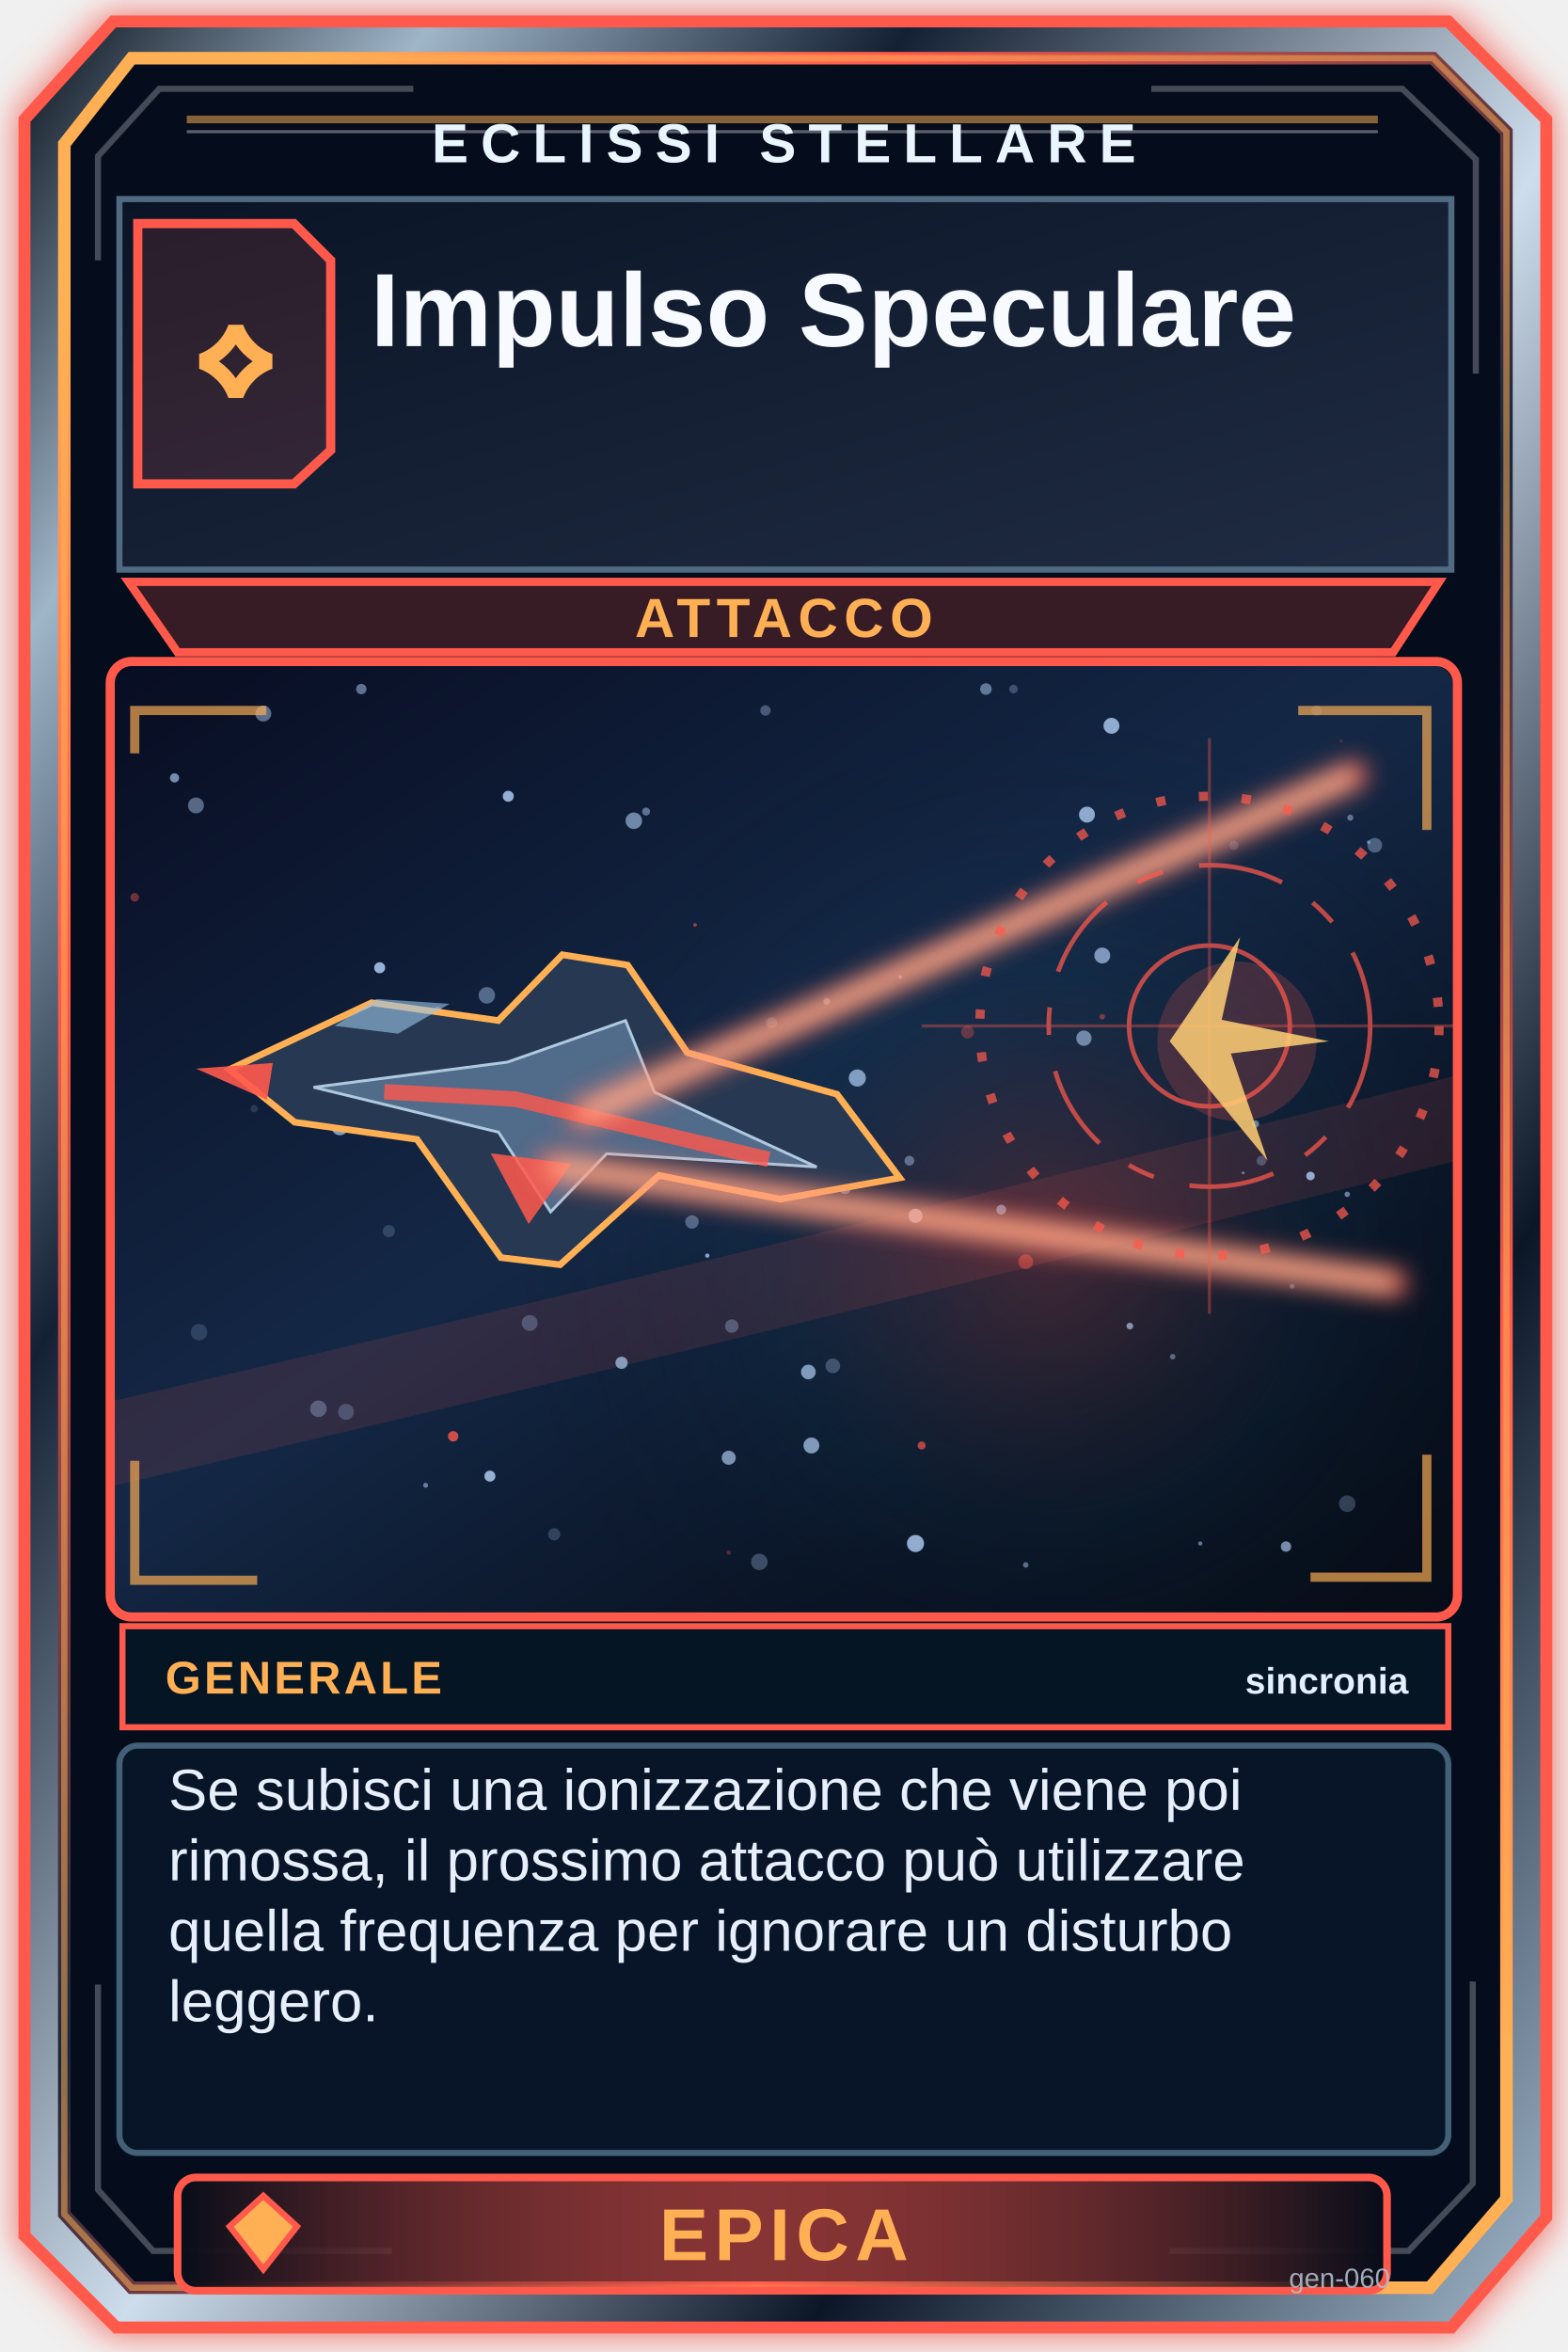
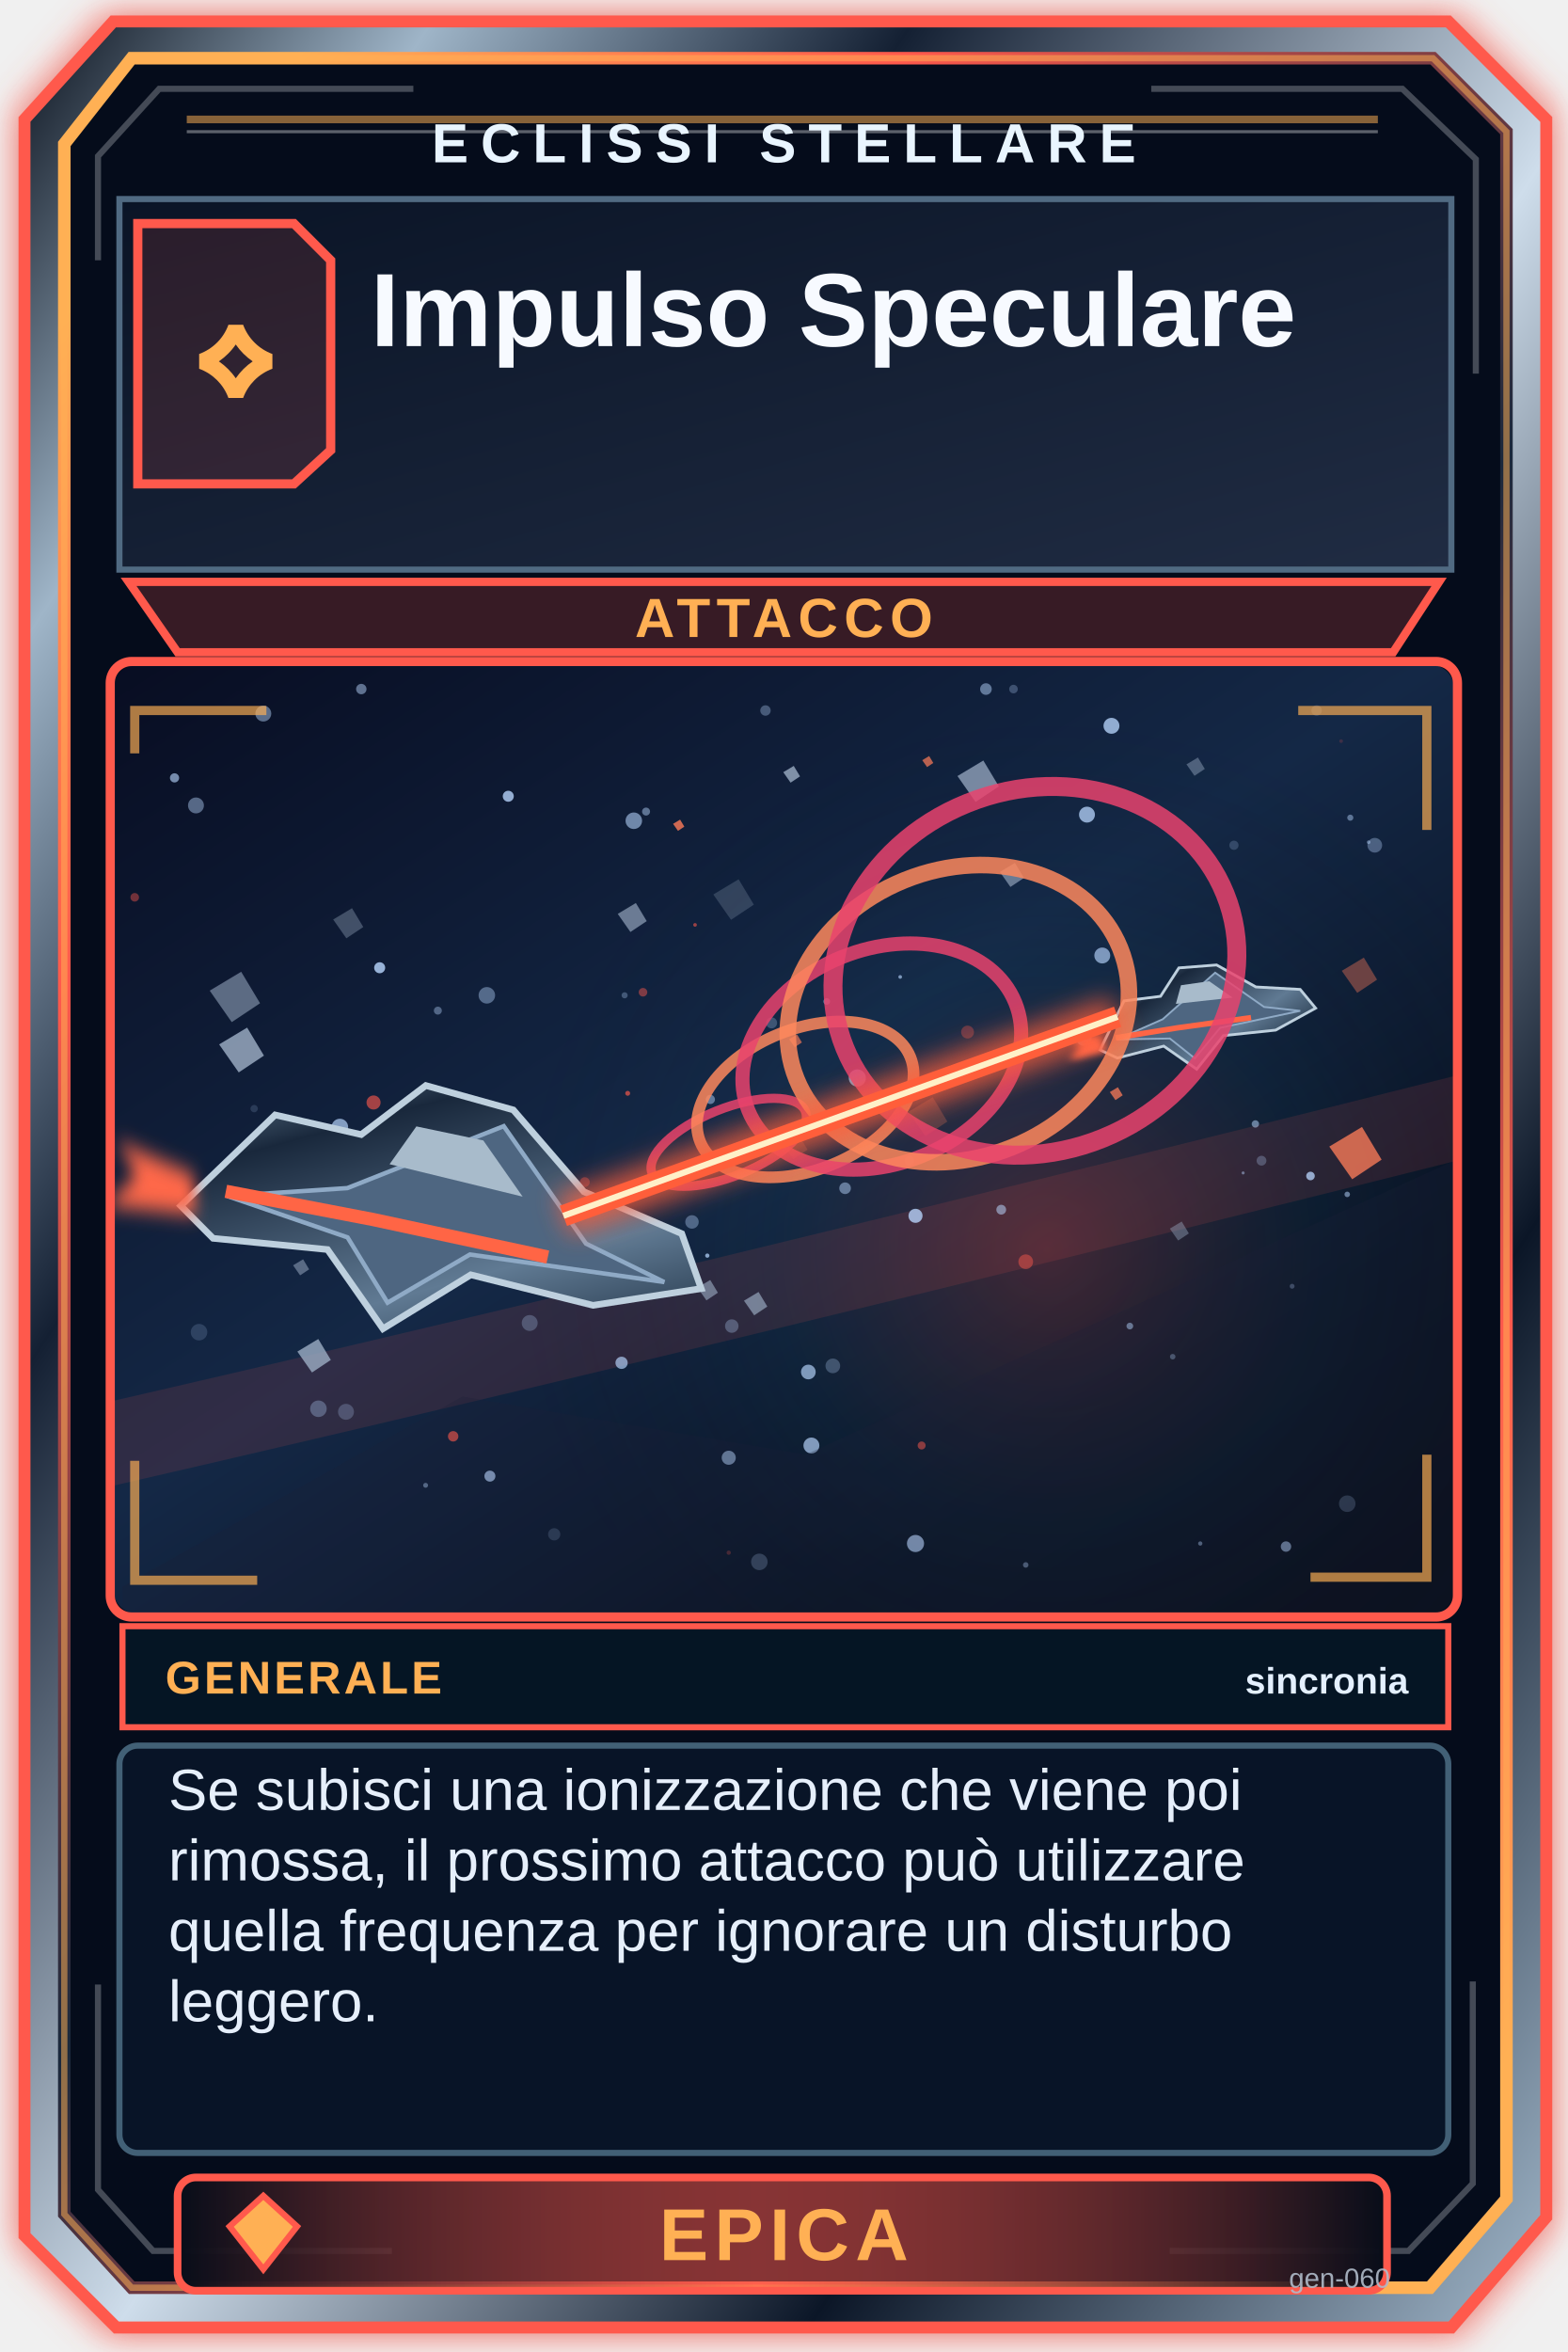
<svg xmlns="http://www.w3.org/2000/svg" width="512" height="768" viewBox="0 0 512 768" role="img" aria-label="Impulso Speculare · ATTACCO · EPICA">
  <defs>
    <linearGradient id="metal" x1="0" y1="0" x2="1" y2="1">
      <stop stop-color="#101824" />
      <stop offset=".13" stop-color="#9fb5c8" />
      <stop offset=".29" stop-color="#142033" />
      <stop offset=".53" stop-color="#ceddeb" />
      <stop offset=".76" stop-color="#0b1627" />
      <stop offset="1" stop-color="#9fb5c8" />
    </linearGradient>
    <linearGradient id="rim" x1=".15" y1="0" x2=".87" y2="1">
      <stop stop-color="#ffb054" />
      <stop offset=".2" stop-color="#ff594c" />
      <stop offset=".52" stop-color="#19283c" />
      <stop offset=".78" stop-color="#ff594c" />
      <stop offset="1" stop-color="#ffb054" />
    </linearGradient>
    <linearGradient id="spaceSky" x1="0" y1="0" x2=".9" y2="1">
      <stop stop-color="#080d22" />
      <stop offset=".49" stop-color="#142846" />
      <stop offset=".82" stop-color="#091222" />
      <stop offset="1" stop-color="#070d18" />
    </linearGradient>
    <radialGradient id="planet">
      <stop stop-color="#ff594c" stop-opacity=".65" />
      <stop offset=".52" stop-color="#194761" stop-opacity=".42" />
      <stop offset="1" stop-color="#0a1529" stop-opacity=".05" />
    </radialGradient>
    <linearGradient id="titlePanel" x1="0" x2="1" y1="0" y2="1">
      <stop stop-color="#0a1426" />
      <stop offset="1" stop-color="#202c43" />
    </linearGradient>
    <linearGradient id="rarityShine" x1="0" y1="0" x2="1" y2="0">
      <stop stop-color="#070d19" />
      <stop offset=".48" stop-color="#ff594c" stop-opacity="0.52" />
      <stop offset="1" stop-color="#070d19" />
    </linearGradient>
    <filter id="rimGlow" x="-30%" y="-30%" width="160%" height="160%">
      <feGaussianBlur stdDeviation="5.35" />
    </filter>
    <filter id="beamGlow" x="-70%" y="-70%" width="240%" height="240%">
      <feGaussianBlur stdDeviation="4" />
    </filter>
    <clipPath id="artClip">
      <rect x="37" y="217" width="438" height="310" rx="8" />
    </clipPath>
  </defs>
  <path d="M37 7H473L505 39V724L474 760H38L8 730V39Z" fill="#030712" stroke="#ff594c" stroke-width="8.4" opacity="0.66" filter="url(#rimGlow)" />
  <path d="M37 7H473L505 39V724L474 760H38L8 730V39Z" fill="url(#metal)" stroke="#ff594c" stroke-width="3.9" />
  <path d="M43 19H468L492 43V718L467 747H43L21 723V47Z" fill="#050c1b" stroke="url(#rim)" stroke-width="4.1" />
  <path d="M43 19H468L492 43V718L467 747H43L21 723V47Z" fill="none" stroke="#ffb054" stroke-width="2.05" opacity="0.52" />
  <path d="M61 39H450" stroke="#ffb054" stroke-width="2.5" opacity="0.52" />
  <path d="M32 85V51L52 29H135 M376 29H458L482 52V122 M32 648V715L50 735H128 M382 735H460L481 713V647" fill="none" stroke="#f7fcff" stroke-width="2" opacity="0.26" />
  <path d="M61 43H450" stroke="#fff" stroke-width="1" opacity="0.35" />
  <text x="256" y="53" text-anchor="middle" fill="#e9f5ff" font-size="18" font-family="Arial, sans-serif" font-weight="700" letter-spacing="4">ECLISSI STELLARE</text>
  <path d="M39 65H474V186H39Z" fill="url(#titlePanel)" stroke="#506a82" stroke-width="2" />
  <path d="M45 73H96L108 85V147L96 158H45Z" fill="#ff594c" fill-opacity=".13" stroke="#ff594c" stroke-width="3" />
  <text x="77" y="128" text-anchor="middle" fill="#ffb054" font-family="Arial, sans-serif" font-size="40" font-weight="bold">⟡</text>
  <text x="121" y="113" fill="#f7faff" font-family="Arial,sans-serif" font-size="34" font-weight="800">Impulso Speculare</text>
  <path d="M42 190H470L455 213H58Z" fill="#ff594c" fill-opacity=".20" stroke="#ff594c" stroke-width="2.7" />
  <text x="256" y="208" text-anchor="middle" fill="#ffb054" font-family="Arial,sans-serif" font-size="18" font-weight="900" letter-spacing="2">ATTACCO</text>
  <g clip-path="url(#artClip)">
    <rect x="37" y="217" width="438" height="310" fill="url(#spaceSky)" />
    <circle cx="342" cy="408" r="171" fill="url(#planet)" opacity=".34" />
    <path d="M12 477Q218 430 508 357" fill="none" stroke="#ff594c" stroke-width="27" opacity=".12" />
    <circle cx="210" cy="324" r="1.4" fill="#ff594c" opacity="0.46" />
    <circle cx="440" cy="491" r="2.7" fill="#b9d7ff" opacity="0.24" />
    <circle cx="113" cy="461" r="2.6" fill="#b9d7ff" opacity="0.24" />
    <circle cx="127" cy="402" r="2.0" fill="#b9d7ff" opacity="0.19" />
    <circle cx="297" cy="379" r="1.6" fill="#b9d7ff" opacity="0.41" />
    <circle cx="238" cy="476" r="2.3" fill="#b9d7ff" opacity="0.63" />
    <circle cx="205" cy="357" r="0.8" fill="#ff594c" opacity="0.66" />
    <circle cx="422" cy="420" r="0.8" fill="#b9d7ff" opacity="0.34" />
    <circle cx="104" cy="460" r="2.7" fill="#b9d7ff" opacity="0.31" />
    <circle cx="65" cy="435" r="2.7" fill="#b9d7ff" opacity="0.17" />
    <circle cx="64" cy="263" r="2.6" fill="#b9d7ff" opacity="0.43" />
    <circle cx="118" cy="225" r="1.7" fill="#b9d7ff" opacity="0.48" />
    <circle cx="148" cy="469" r="1.7" fill="#ff594c" opacity="0.80" />
    <circle cx="139" cy="485" r="0.8" fill="#b9d7ff" opacity="0.52" />
    <circle cx="83" cy="362" r="1.2" fill="#b9d7ff" opacity="0.16" />
    <circle cx="392" cy="504" r="0.7" fill="#b9d7ff" opacity="0.50" />
    <circle cx="143" cy="330" r="1.3" fill="#b9d7ff" opacity="0.39" />
    <circle cx="441" cy="267" r="1.0" fill="#b9d7ff" opacity="0.45" />
    <circle cx="238" cy="507" r="0.7" fill="#ff594c" opacity="0.31" />
    <circle cx="226" cy="399" r="2.2" fill="#b9d7ff" opacity="0.37" />
    <circle cx="203" cy="445" r="2.0" fill="#b9d7ff" opacity="0.66" />
    <circle cx="211" cy="265" r="1.3" fill="#b9d7ff" opacity="0.46" />
    <circle cx="440" cy="390" r="0.9" fill="#b9d7ff" opacity="0.52" />
    <circle cx="166" cy="260" r="1.8" fill="#b9d7ff" opacity="0.78" />
    <circle cx="335" cy="412" r="2.4" fill="#ff594c" opacity="0.46" />
    <circle cx="430" cy="232" r="1.7" fill="#b9d7ff" opacity="0.20" />
    <circle cx="449" cy="276" r="2.4" fill="#b9d7ff" opacity="0.35" />
    <circle cx="111" cy="368" r="2.7" fill="#b9d7ff" opacity="0.68" />
    <circle cx="354" cy="339" r="2.5" fill="#b9d7ff" opacity="0.55" />
    <circle cx="322" cy="225" r="1.9" fill="#b9d7ff" opacity="0.48" />
    <circle cx="227" cy="302" r="0.6" fill="#ff594c" opacity="0.57" />
    <circle cx="86" cy="233" r="2.6" fill="#b9d7ff" opacity="0.46" />
    <circle cx="239" cy="433" r="2.2" fill="#b9d7ff" opacity="0.30" />
    <circle cx="265" cy="472" r="2.6" fill="#b9d7ff" opacity="0.67" />
    <circle cx="280" cy="352" r="2.8" fill="#b9d7ff" opacity="0.66" />
    <circle cx="160" cy="482" r="1.8" fill="#b9d7ff" opacity="0.79" />
    <circle cx="44" cy="293" r="1.4" fill="#ff594c" opacity="0.42" />
    <circle cx="428" cy="384" r="1.4" fill="#b9d7ff" opacity="0.75" />
    <circle cx="299" cy="504" r="2.8" fill="#b9d7ff" opacity="0.77" />
    <circle cx="369" cy="433" r="1.1" fill="#b9d7ff" opacity="0.63" />
    <circle cx="250" cy="232" r="1.7" fill="#b9d7ff" opacity="0.33" />
    <circle cx="264" cy="448" r="2.4" fill="#b9d7ff" opacity="0.66" />
    <circle cx="360" cy="332" r="0.9" fill="#ff594c" opacity="0.44" />
    <circle cx="207" cy="268" r="2.7" fill="#b9d7ff" opacity="0.57" />
    <circle cx="403" cy="276" r="1.5" fill="#b9d7ff" opacity="0.20" />
    <circle cx="142" cy="368" r="1.6" fill="#b9d7ff" opacity="0.34" />
    <circle cx="420" cy="505" r="1.7" fill="#b9d7ff" opacity="0.62" />
    <circle cx="252" cy="334" r="1.8" fill="#b9d7ff" opacity="0.26" />
    <circle cx="316" cy="337" r="2.1" fill="#ff594c" opacity="0.33" />
    <circle cx="406" cy="383" r="0.5" fill="#b9d7ff" opacity="0.46" />
    <circle cx="232" cy="359" r="1.5" fill="#b9d7ff" opacity="0.47" />
    <circle cx="383" cy="443" r="0.9" fill="#b9d7ff" opacity="0.40" />
    <circle cx="410" cy="367" r="1.2" fill="#b9d7ff" opacity="0.51" />
    <circle cx="447" cy="275" r="0.6" fill="#b9d7ff" opacity="0.45" />
    <circle cx="122" cy="360" r="2.3" fill="#ff594c" opacity="0.61" />
    <circle cx="124" cy="316" r="1.8" fill="#b9d7ff" opacity="0.80" />
    <circle cx="363" cy="237" r="2.6" fill="#b9d7ff" opacity="0.76" />
    <circle cx="327" cy="395" r="1.6" fill="#b9d7ff" opacity="0.53" />
    <circle cx="57" cy="254" r="1.5" fill="#b9d7ff" opacity="0.61" />
    <circle cx="270" cy="327" r="1.1" fill="#b9d7ff" opacity="0.49" />
    <circle cx="301" cy="472" r="1.3" fill="#ff594c" opacity="0.67" />
    <circle cx="276" cy="388" r="1.9" fill="#b9d7ff" opacity="0.47" />
    <circle cx="412" cy="379" r="1.6" fill="#b9d7ff" opacity="0.27" />
    <circle cx="248" cy="510" r="2.7" fill="#b9d7ff" opacity="0.28" />
    <circle cx="299" cy="397" r="2.3" fill="#b9d7ff" opacity="0.77" />
    <circle cx="181" cy="501" r="2.0" fill="#b9d7ff" opacity="0.21" />
    <circle cx="191" cy="386" r="1.6" fill="#ff594c" opacity="0.37" />
    <circle cx="173" cy="432" r="2.6" fill="#b9d7ff" opacity="0.26" />
    <circle cx="294" cy="319" r="0.6" fill="#b9d7ff" opacity="0.63" />
    <circle cx="360" cy="312" r="2.6" fill="#b9d7ff" opacity="0.64" />
    <circle cx="355" cy="266" r="2.6" fill="#b9d7ff" opacity="0.74" />
    <circle cx="335" cy="511" r="0.9" fill="#b9d7ff" opacity="0.46" />
    <circle cx="438" cy="242" r="0.6" fill="#ff594c" opacity="0.18" />
    <circle cx="204" cy="325" r="1.0" fill="#b9d7ff" opacity="0.30" />
    <circle cx="331" cy="225" r="1.4" fill="#b9d7ff" opacity="0.27" />
    <circle cx="272" cy="446" r="2.4" fill="#b9d7ff" opacity="0.27" />
    <circle cx="159" cy="325" r="2.7" fill="#b9d7ff" opacity="0.41" />
    <circle cx="231" cy="410" r="0.7" fill="#b9d7ff" opacity="0.71" />
-     <g transform="translate(185 363) rotate(9) scale(0.72)">
-       <path d="M-154 5 L-95 -35 L-37 -36 L-13 -70 L17 -70 L50 -35 L120 -27 L154 6 L102 24 L46 22 L8 69 L-19 70 L-65 23 L-121 24 Z" fill="#273852" stroke="#ffb054" stroke-width="3" />
-       <path d="M-115 7 L-30 -18 L20 -45 L38 -15 L116 7 L21 16 L0 46 L-29 14Z" fill="#516b8a" stroke="#afc9df" stroke-width="1.3" />
-       <path d="M-83 4 L-24 -2 L28 2 L94 7" fill="none" stroke="#ff594c" stroke-width="7" opacity=".8" />
-       <path d="M-31 24 L-9 53 L6 23" fill="#ff594c" opacity=".85" />
-       <path d="M-135 -1 L-169 7 L-135 16" fill="#ff594c" opacity=".9" />
-       <path d="M-110 -22 L-81 -23 L-60 -40 L-93 -37 Z" fill="#99c4e8" opacity=".6" />
+     <g data-attack-scene="vortex" data-attack-id="gen-060" data-attack-signature="83a9a95e">
+       <defs>
+         <linearGradient id="atkSteel" x1="0" y1="0" x2="1" y2="1">
+           <stop stop-color="#829db3" />
+           <stop offset=".25" stop-color="#19283c" />
+           <stop offset=".65" stop-color="#607a93" />
+           <stop offset="1" stop-color="#0c1b2c" />
+         </linearGradient>
+       </defs>
+       <path d="M40 518L151 456L263 475L475 379V529H40Z" fill="#1a1d37" opacity=".26" />
+       <path d="M438.223 317.004l7.197 -4.318l4.318 7.197l-6.477 4.318Z" fill="#f47857" opacity="0.404" />
+       <path d="M97.112 441.327l6.834 -4.1l4.1 6.834l-6.15 4.1Z" fill="#9bacc3" opacity="0.798" />
+       <path d="M68.488 323.476l10.277 -6.166l6.166 10.277l-9.249 6.166Z" fill="#9bacc3" opacity="0.551" />
+       <path d="M257.735 339.35l2.598 -1.559l1.559 2.598l-2.338 1.559Z" fill="#f47857" opacity="0.697" />
+       <path d="M95.724 413.168l3.271 -1.962l1.962 3.271l-2.943 1.962Z" fill="#9bacc3" opacity="0.516" />
+       <path d="M71.567 341.033l9.148 -5.489l5.489 9.148l-8.233 5.489Z" fill="#9bacc3" opacity="0.827" />
+       <path d="M362.463 356.591l2.63 -1.578l1.578 2.63l-2.367 1.578Z" fill="#f47857" opacity="0.768" />
+       <path d="M326.563 284.713l4.906 -2.944l2.944 4.906l-4.416 2.944Z" fill="#9bacc3" opacity="0.629" />
+       <path d="M255.811 252.143l3.421 -2.053l2.053 3.421l-3.079 2.053Z" fill="#9bacc3" opacity="0.8" />
+       <path d="M296.681 363.048l7.948 -4.769l4.769 7.948l-7.153 4.769Z" fill="#f47857" opacity="0.246" />
+       <path d="M201.752 298.409l5.917 -3.55l3.55 5.917l-5.325 3.55Z" fill="#9bacc3" opacity="0.65" />
+       <path d="M382.065 401.189l3.878 -2.327l2.327 3.878l-3.49 2.327Z" fill="#9bacc3" opacity="0.416" />
+       <path d="M301.197 248.218l2.256 -1.354l1.354 2.256l-2.03 1.354Z" fill="#f47857" opacity="0.733" />
+       <path d="M242.975 424.72l4.769 -2.861l2.861 4.769l-4.292 2.861Z" fill="#9bacc3" opacity="0.664" />
+       <path d="M227.797 420.449l4.165 -2.499l2.499 4.165l-3.749 2.499Z" fill="#9bacc3" opacity="0.603" />
+       <path d="M255.465 373.329l5.165 -3.099l3.099 5.165l-4.648 3.099Z" fill="#f47857" opacity="0.216" />
+       <path d="M387.493 249.583l3.742 -2.245l2.245 3.742l-3.368 2.245Z" fill="#9bacc3" opacity="0.438" />
+       <path d="M108.812 300.241l6.146 -3.687l3.687 6.146l-5.531 3.687Z" fill="#9bacc3" opacity="0.365" />
+       <path d="M219.819 269.01l2.298 -1.379l1.379 2.298l-2.068 1.379Z" fill="#f47857" opacity="0.827" />
+       <path d="M312.699 253.399l8.452 -5.071l5.071 8.452l-7.607 5.071Z" fill="#9bacc3" opacity="0.741" />
+       <path d="M232.964 292.081l8.269 -4.962l4.962 8.269l-7.442 4.962Z" fill="#9bacc3" opacity="0.243" />
+       <path d="M434.143 374.391l10.678 -6.407l6.407 10.678l-9.61 6.407Z" fill="#f47857" opacity="0.807" />
+       <g transform="translate(144 397) rotate(10) scale(0.72)">
+         <path d="M-117 16L-82 -32L-42 -30L-17 -57L24 -53L62 -22L109 -11L122 12L75 28L18 24L-17 55L-48 24L-100 28Z" fill="url(#atkSteel)" stroke="#bed0de" stroke-width="3" />
+         <path d="M-97 8L-44 -5L21 -45L67 1L105 12L16 15L-17 43L-40 17Z" fill="#4e6681" stroke="#8faac6" stroke-width="2" />
+         <path d="M-98 6L-30 7L51 10" stroke="#ff6545" stroke-width="6" fill="none" />
+         <path d="M-114 1L-151 -8L-139 6L-151 22L-109 19Z" fill="#ff6748" filter="url(#beamGlow)" />
+         <path d="M-27 -19L-18 -38L13 -37L35 -15Z" fill="#a8bbcb" />
+       </g>
+       <g transform="translate(393 332) rotate(-10) scale(0.3)">
+         <path d="M-117 16L-82 -32L-42 -30L-17 -57L24 -53L62 -22L109 -11L122 12L75 28L18 24L-17 55L-48 24L-100 28Z" fill="url(#atkSteel)" stroke="#bed0de" stroke-width="3" />
+         <path d="M-97 8L-44 -5L21 -45L67 1L105 12L16 15L-17 43L-40 17Z" fill="#4e6681" stroke="#8faac6" stroke-width="2" />
+         <path d="M-98 6L-30 7L51 10" stroke="#ff6545" stroke-width="6" fill="none" />
+         <path d="M-114 1L-151 -8L-139 6L-151 22L-109 19Z" fill="#ff6748" filter="url(#beamGlow)" />
+         <path d="M-27 -19L-18 -38L13 -37L35 -15Z" fill="#a8bbcb" />
+       </g>
+       <ellipse cx="238" cy="373" rx="27" ry="11" transform="rotate(-22 238 373)" fill="none" stroke="#ea426d" stroke-width="3" opacity=".84" />
+       <ellipse cx="263" cy="359" rx="37" ry="23" transform="rotate(-22 263 359)" fill="none" stroke="#ff885c" stroke-width="3.8" opacity=".84" />
+       <ellipse cx="288" cy="345" rx="47" ry="35" transform="rotate(-22 288 345)" fill="none" stroke="#ea426d" stroke-width="4.6" opacity=".84" />
+       <ellipse cx="313" cy="331" rx="57" ry="47" transform="rotate(-22 313 331)" fill="none" stroke="#ff885c" stroke-width="5.4" opacity=".84" />
+       <ellipse cx="338" cy="317" rx="67" ry="59" transform="rotate(-22 338 317)" fill="none" stroke="#ea426d" stroke-width="6.2" opacity=".84" />
+       <path d="M184 397L365 332" stroke="#ff5e3a" stroke-width="14" opacity=".75" filter="url(#beamGlow)" />
+       <path d="M184 397L365 332" stroke="#ff5e3a" stroke-width="7" />
+       <path d="M184 397L365 332" stroke="#fff0c8" stroke-width="2" />
    </g>
-     <g filter="url(#beamGlow)">
-       <path d="M190 364 L442 253 M180 381 L455 419" stroke="#ff594c" stroke-width="9" stroke-linecap="round" />
-       <path d="M190 364 L442 253 M180 381 L455 419" stroke="#fff3c2" stroke-width="2.4" />
-     </g>
-     <g fill="none" stroke="#ff594c" opacity=".72">
-       <circle cx="395" cy="335" r="75" stroke-width="3" stroke-dasharray="3 11" />
-       <circle cx="395" cy="335" r="52.5" stroke-width="1.5" stroke-dasharray="28 12 9 12" />
-       <circle cx="395" cy="335" r="26.25" stroke-width="1.5" />
-       <path d="M301 335H489 M395 241V429" stroke-width="1" opacity=".5" />
-     </g>
-     <circle cx="404" cy="340" r="26" fill="#ff594c" opacity=".21" />
-     <path d="M382 340l23 -34l-6 27l35 7l-32 4l12 35z" fill="#ffcf74" opacity=".85" />
    <path d="M44 246V232H87 M424 232h42v39 M44 477v39h40 M428 515h38v-40" stroke="#ffb054" stroke-width="3" fill="none" opacity=".67" />
  </g>
  <rect x="36" y="216" width="440" height="312" rx="7" fill="none" stroke="#ff594c" stroke-width="3" />
  <path d="M40 531H473V564H40Z" fill="#051524" stroke="#ff594c" stroke-width="2" />
  <text x="54" y="553" fill="#ffb054" font-family="Arial,sans-serif" font-size="15" font-weight="bold" letter-spacing="1">GENERALE</text>
  <text x="460" y="553" text-anchor="end" fill="#e4f0ff" font-family="Arial,sans-serif" font-size="12" font-weight="bold">sincronia</text>
  <rect x="39" y="570" width="434" height="133" rx="6" fill="#081427" stroke="#426076" stroke-width="2" />
  <text x="55" y="591" fill="#e6effb" font-size="19" font-family="Arial,sans-serif">Se subisci una ionizzazione che viene poi</text>
  <text x="55" y="614" fill="#e6effb" font-size="19" font-family="Arial,sans-serif">rimossa, il prossimo attacco può utilizzare</text>
  <text x="55" y="637" fill="#e6effb" font-size="19" font-family="Arial,sans-serif">quella frequenza per ignorare un disturbo</text>
  <text x="55" y="660" fill="#e6effb" font-size="19" font-family="Arial,sans-serif">leggero.</text>
  <rect x="58" y="711" width="395" height="37" rx="6" fill="url(#rarityShine)" stroke="#ff594c" stroke-width="2.5" />
  <path d="M75 727l11 -10l11 10l-11 14Z" fill="#ffb054" stroke="#ff594c" stroke-width="2" />
  <text x="256" y="738" fill="#ffb054" text-anchor="middle" font-family="Arial,sans-serif" font-size="24" font-weight="900" letter-spacing="2">EPICA</text>
  <text x="454" y="747" fill="#afbac9" font-family="Arial,sans-serif" font-size="9" text-anchor="end" opacity=".9">gen-060</text>
</svg>
